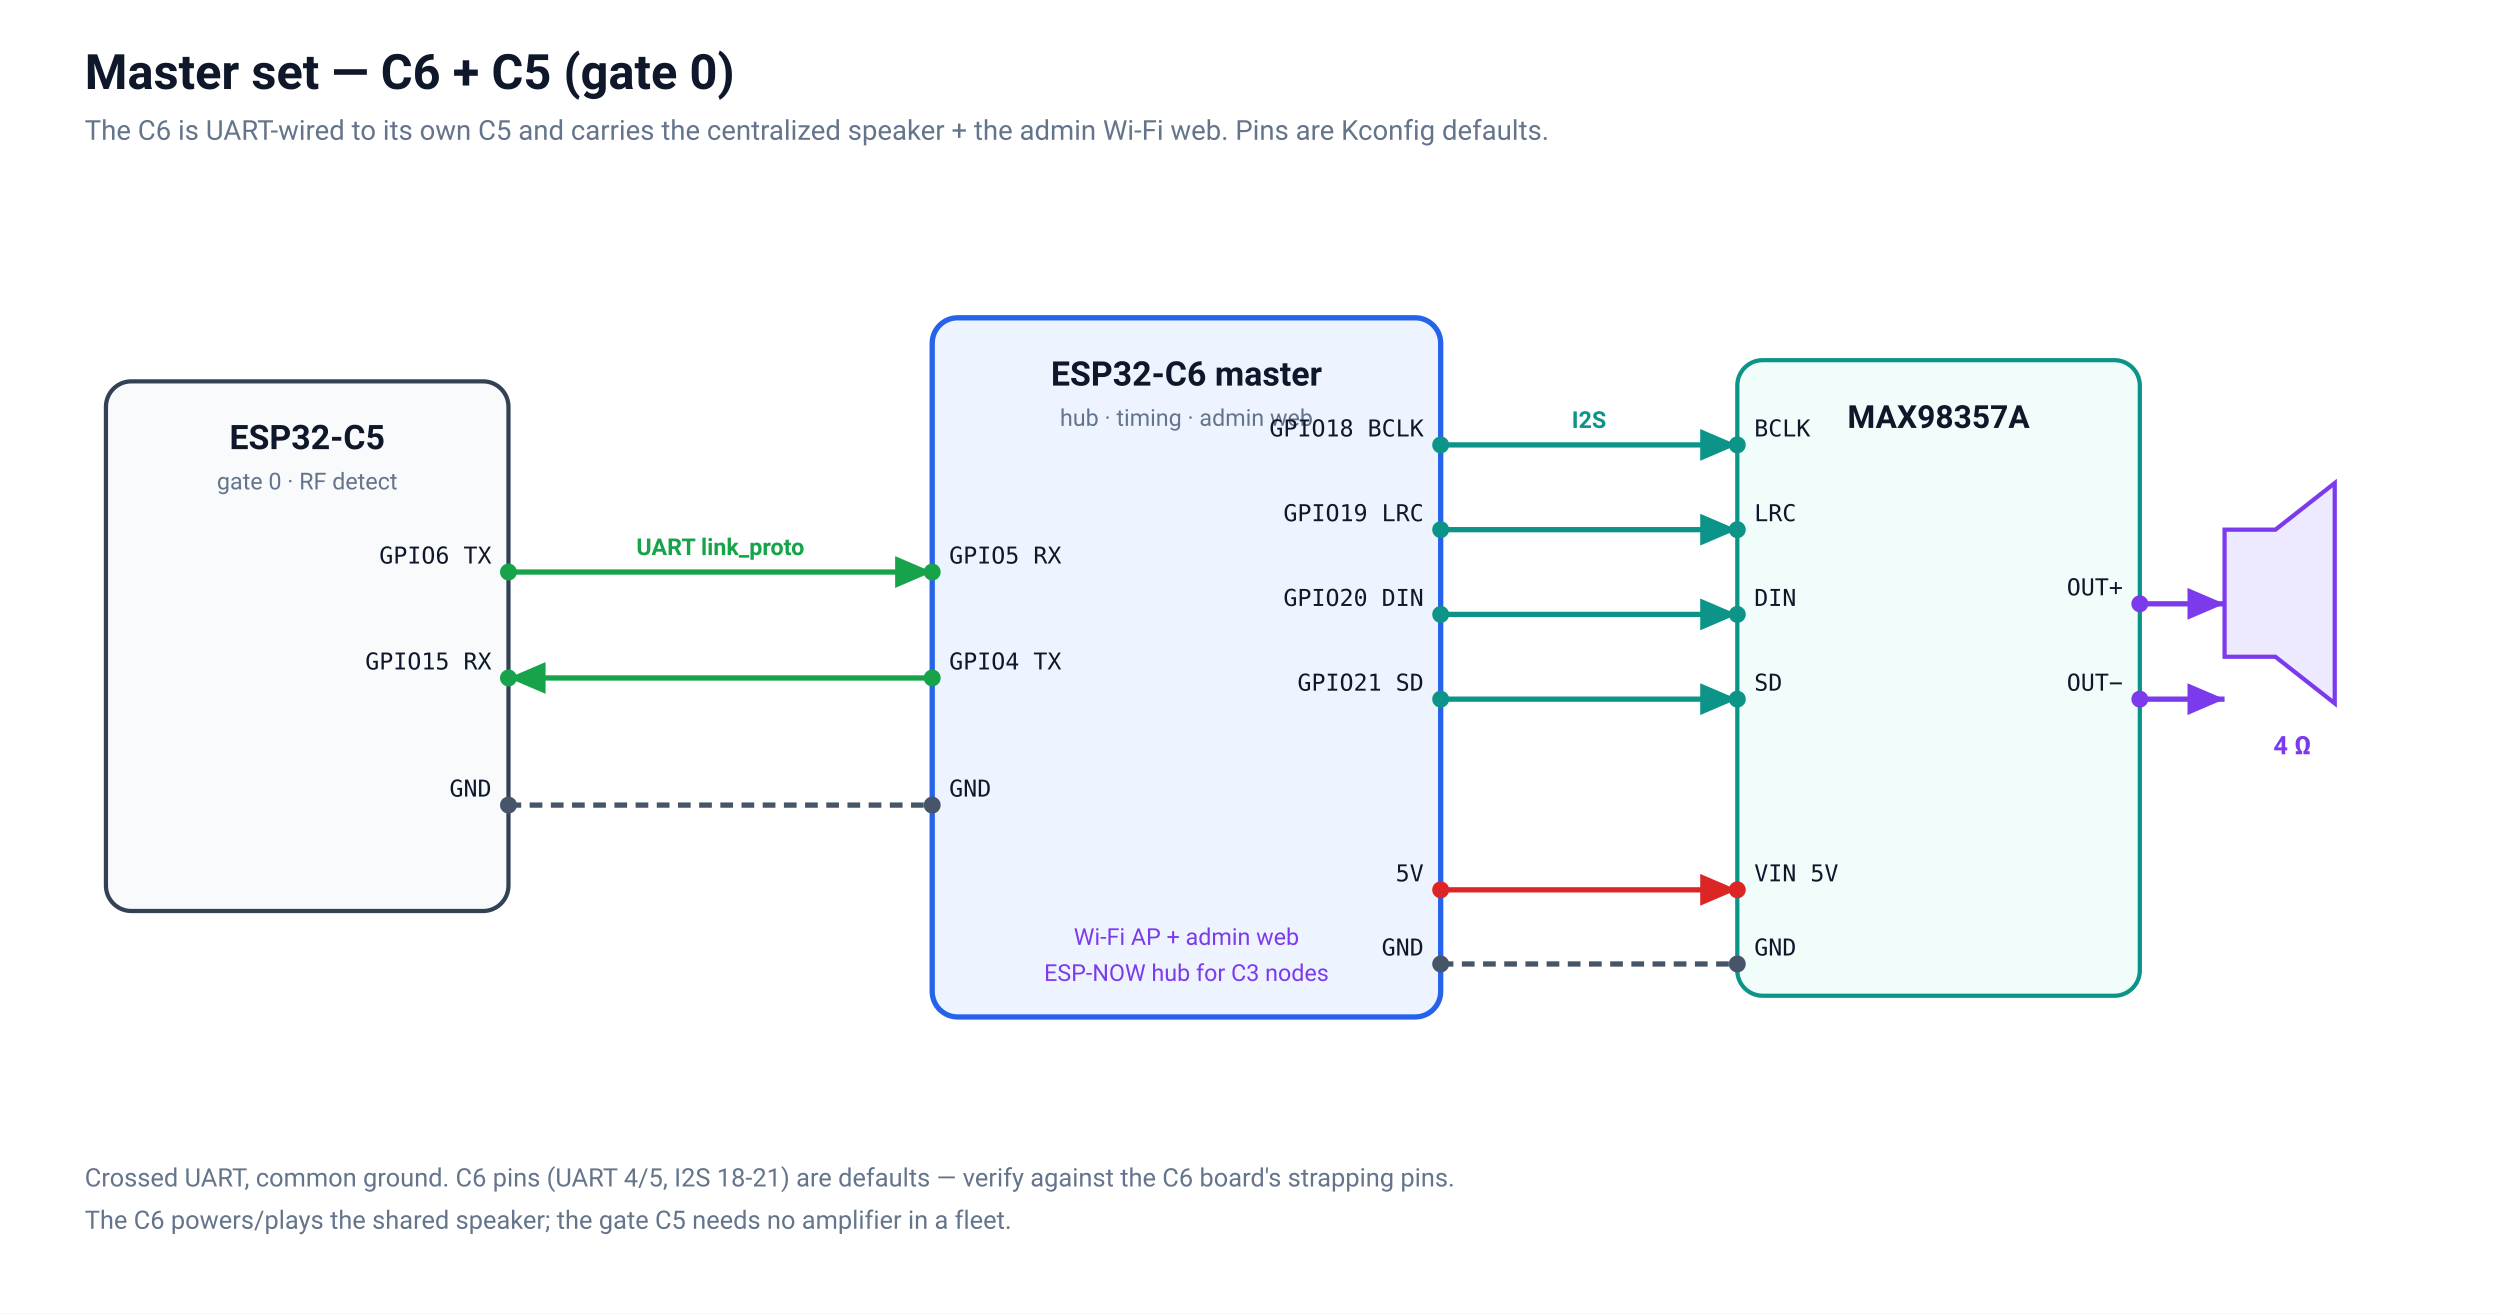
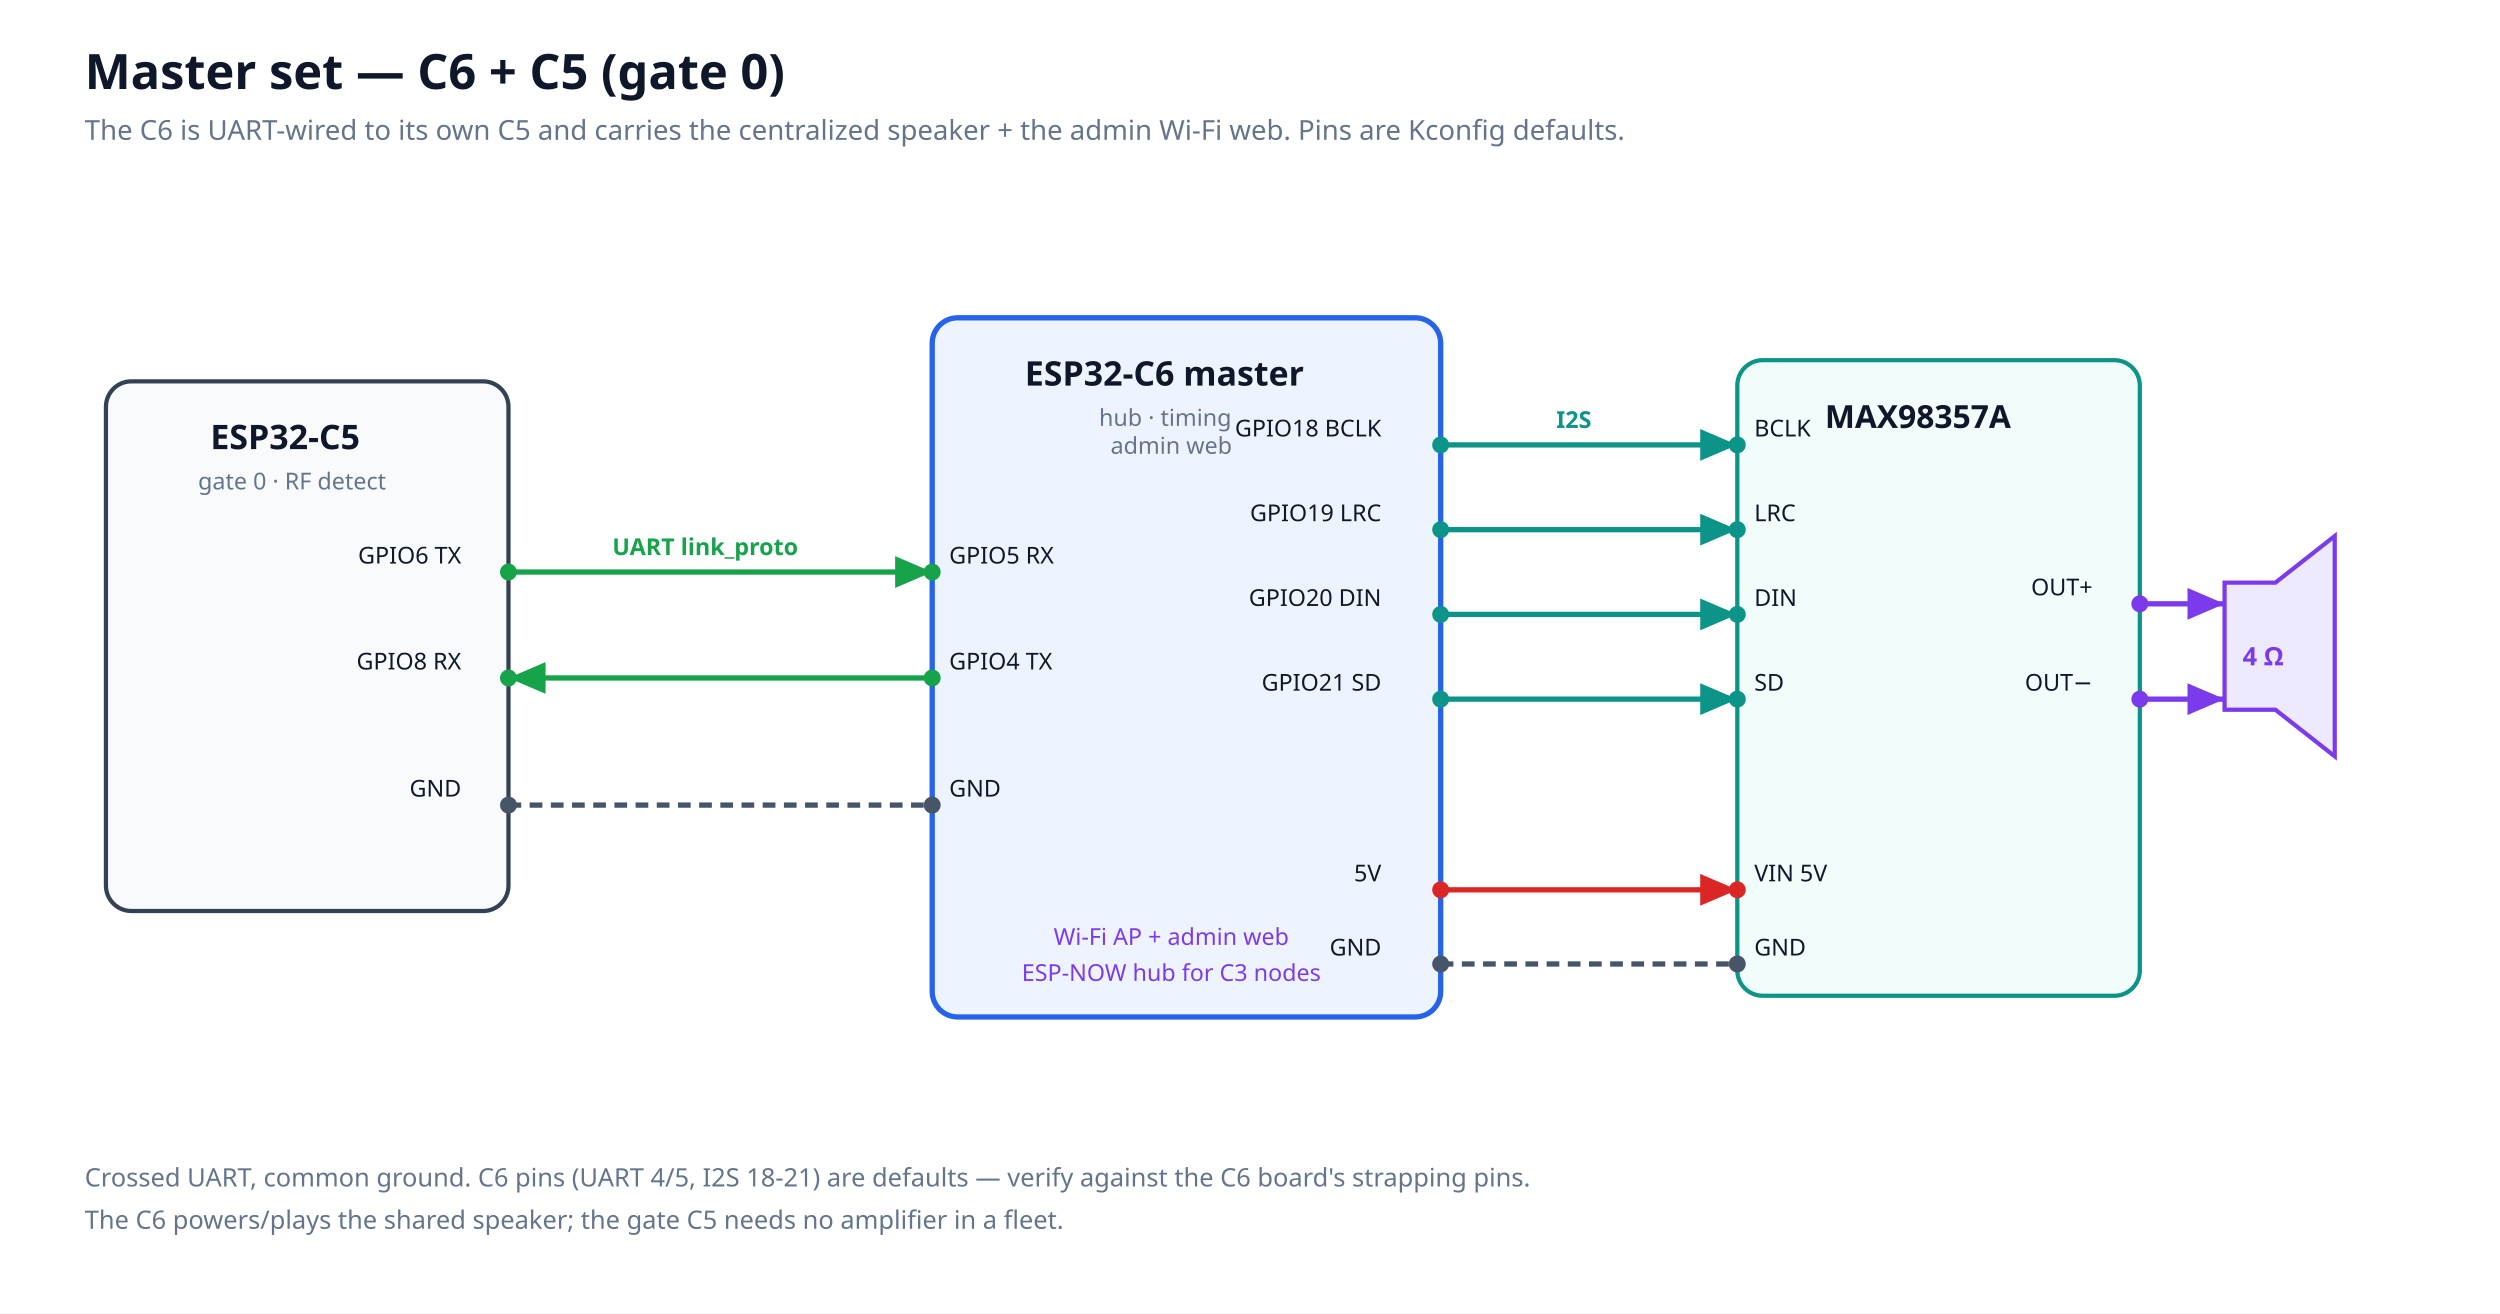
- <svg xmlns="http://www.w3.org/2000/svg" viewBox="0 0 1180 620" font-family="system-ui, -apple-system, Segoe UI, Roboto, sans-serif">
+ <svg xmlns="http://www.w3.org/2000/svg" width="1180" height="620" viewBox="0 0 1180 620">
  <defs>
-     <marker id="g" markerWidth="9" markerHeight="9" refX="7" refY="3" orient="auto">
-       <path d="M0,0 L7,3 L0,6 Z" fill="#16a34a" />
-     </marker>
-     <marker id="t" markerWidth="9" markerHeight="9" refX="7" refY="3" orient="auto">
-       <path d="M0,0 L7,3 L0,6 Z" fill="#0d9488" />
-     </marker>
-     <marker id="r" markerWidth="9" markerHeight="9" refX="7" refY="3" orient="auto">
-       <path d="M0,0 L7,3 L0,6 Z" fill="#dc2626" />
-     </marker>
-     <marker id="v" markerWidth="9" markerHeight="9" refX="7" refY="3" orient="auto">
-       <path d="M0,0 L7,3 L0,6 Z" fill="#7c3aed" />
-     </marker>
+     <clipPath id="clip-path-1">
+       <path d="M422.5 262.5 L445 262.5 L445 285 L422.5 285 Z" />
+     </clipPath>
+     <clipPath id="clip-path-2">
+       <path d="M257.5 327.5 L235 327.5 L235 305 L257.5 305 Z" />
+     </clipPath>
+     <clipPath id="clip-path-3">
+       <path d="M802.5 202.5 L825 202.5 L825 225 L802.5 225 Z" />
+     </clipPath>
+     <clipPath id="clip-path-4">
+       <path d="M802.5 242.5 L825 242.5 L825 265 L802.5 265 Z" />
+     </clipPath>
+     <clipPath id="clip-path-5">
+       <path d="M802.5 282.5 L825 282.5 L825 305 L802.5 305 Z" />
+     </clipPath>
+     <clipPath id="clip-path-6">
+       <path d="M802.5 322.5 L825 322.5 L825 345 L802.5 345 Z" />
+     </clipPath>
+     <clipPath id="clip-path-7">
+       <path d="M802.5 412.5 L825 412.5 L825 435 L802.5 435 Z" />
+     </clipPath>
+     <clipPath id="clip-path-8">
+       <path d="M1032.5 277.5 L1055 277.5 L1055 300 L1032.5 300 Z" />
+     </clipPath>
+     <clipPath id="clip-path-9">
+       <path d="M1032.5 322.5 L1055 322.5 L1055 345 L1032.5 345 Z" />
+     </clipPath>
  </defs>
-   <rect x="0" y="0" width="1180" height="620" fill="#ffffff" />
-   <text x="40" y="42" font-size="23" font-weight="700" fill="#0f172a">Master set — C6 + C5 (gate 0)</text>
-   <text x="40" y="66" font-size="13" fill="#64748b">The C6 is UART-wired to its own C5 and carries the centralized speaker + the admin Wi-Fi web. Pins are Kconfig defaults.</text>
-   <rect x="50" y="180" width="190" height="250" rx="12" fill="#f8fafc" stroke="#334155" stroke-width="2" />
-   <text x="145" y="212" font-size="16" font-weight="700" fill="#0f172a" text-anchor="middle">ESP32-C5</text>
-   <text x="145" y="231" font-size="11" fill="#64748b" text-anchor="middle">gate 0 · RF detect</text>
-   <rect x="440" y="150" width="240" height="330" rx="12" fill="#eef4ff" stroke="#2563eb" stroke-width="2.5" />
-   <text x="560" y="182" font-size="16" font-weight="700" fill="#0f172a" text-anchor="middle">ESP32-C6 master</text>
-   <text x="560" y="201" font-size="11" fill="#64748b" text-anchor="middle">hub · timing · admin web</text>
-   <rect x="820" y="170" width="190" height="300" rx="12" fill="#f0fdfa" stroke="#0d9488" stroke-width="2" />
-   <text x="915" y="202" font-size="15" font-weight="700" fill="#0f172a" text-anchor="middle">MAX98357A</text>
-   <path d="M1050,250 h24 l28,-22 v104 l-28,-22 h-24 Z" fill="#ede9fe" stroke="#7c3aed" stroke-width="2" />
-   <text x="1082" y="356" font-size="12" font-weight="600" fill="#7c3aed" text-anchor="middle">4 Ω</text>
-   <line x1="240" y1="270" x2="440" y2="270" stroke="#16a34a" stroke-width="2.5" marker-end="url(#g)" />
-   <line x1="440" y1="320" x2="240" y2="320" stroke="#16a34a" stroke-width="2.5" marker-end="url(#g)" />
-   <line x1="240" y1="380" x2="440" y2="380" stroke="#475569" stroke-width="2.5" stroke-dasharray="6 4" />
-   <text x="340" y="262" font-size="11" fill="#16a34a" text-anchor="middle" font-weight="600">UART link_proto</text>
-   <circle cx="240" cy="270" r="4" fill="#16a34a" />
-   <text x="232" y="266" font-size="11" font-family="ui-monospace,monospace" text-anchor="end" fill="#0f172a">GPIO6 TX</text>
-   <circle cx="240" cy="320" r="4" fill="#16a34a" />
-   <text x="232" y="316" font-size="11" font-family="ui-monospace,monospace" text-anchor="end" fill="#0f172a">GPIO15 RX</text>
-   <circle cx="240" cy="380" r="4" fill="#475569" />
-   <text x="232" y="376" font-size="11" font-family="ui-monospace,monospace" text-anchor="end" fill="#0f172a">GND</text>
-   <circle cx="440" cy="270" r="4" fill="#16a34a" />
-   <text x="448" y="266" font-size="11" font-family="ui-monospace,monospace" fill="#0f172a">GPIO5 RX</text>
-   <circle cx="440" cy="320" r="4" fill="#16a34a" />
-   <text x="448" y="316" font-size="11" font-family="ui-monospace,monospace" fill="#0f172a">GPIO4 TX</text>
-   <circle cx="440" cy="380" r="4" fill="#475569" />
-   <text x="448" y="376" font-size="11" font-family="ui-monospace,monospace" fill="#0f172a">GND</text>
-   <line x1="680" y1="210" x2="820" y2="210" stroke="#0d9488" stroke-width="2.5" marker-end="url(#t)" />
-   <line x1="680" y1="250" x2="820" y2="250" stroke="#0d9488" stroke-width="2.5" marker-end="url(#t)" />
-   <line x1="680" y1="290" x2="820" y2="290" stroke="#0d9488" stroke-width="2.5" marker-end="url(#t)" />
-   <line x1="680" y1="330" x2="820" y2="330" stroke="#0d9488" stroke-width="2.5" marker-end="url(#t)" />
-   <line x1="680" y1="420" x2="820" y2="420" stroke="#dc2626" stroke-width="2.5" marker-end="url(#r)" />
-   <line x1="680" y1="455" x2="820" y2="455" stroke="#475569" stroke-width="2.5" stroke-dasharray="6 4" />
-   <text x="750" y="202" font-size="11" fill="#0d9488" text-anchor="middle" font-weight="600">I2S</text>
-   <g font-size="11" font-family="ui-monospace,monospace" fill="#0f172a">
-     <circle cx="680" cy="210" r="4" fill="#0d9488" />
-     <text x="672" y="206" text-anchor="end">GPIO18 BCLK</text>
-     <circle cx="680" cy="250" r="4" fill="#0d9488" />
-     <text x="672" y="246" text-anchor="end">GPIO19 LRC</text>
-     <circle cx="680" cy="290" r="4" fill="#0d9488" />
-     <text x="672" y="286" text-anchor="end">GPIO20 DIN</text>
-     <circle cx="680" cy="330" r="4" fill="#0d9488" />
-     <text x="672" y="326" text-anchor="end">GPIO21 SD</text>
-     <circle cx="680" cy="420" r="4" fill="#dc2626" />
-     <text x="672" y="416" text-anchor="end">5V</text>
-     <circle cx="680" cy="455" r="4" fill="#475569" />
-     <text x="672" y="451" text-anchor="end">GND</text>
-     <circle cx="820" cy="210" r="4" fill="#0d9488" />
-     <text x="828" y="206">BCLK</text>
-     <circle cx="820" cy="250" r="4" fill="#0d9488" />
-     <text x="828" y="246">LRC</text>
-     <circle cx="820" cy="290" r="4" fill="#0d9488" />
-     <text x="828" y="286">DIN</text>
-     <circle cx="820" cy="330" r="4" fill="#0d9488" />
-     <text x="828" y="326">SD</text>
-     <circle cx="820" cy="420" r="4" fill="#dc2626" />
-     <text x="828" y="416">VIN 5V</text>
-     <circle cx="820" cy="455" r="4" fill="#475569" />
-     <text x="828" y="451">GND</text>
+   <g id="Layer_1" data-name="Layer 1">
+     <rect x="0" y="0" width="1180" height="620" fill="#ffffff" />
+     <text transform="matrix(1 0 0 1 40 42)" x="0" y="0" xml:space="preserve" font-family="system-ui, sans-serif" font-size="23" font-weight="bold" fill="#0f172a">
+       <tspan x="0" y="0">Master set — C6 + C5 (gate 0)</tspan>
+     </text>
+     <text transform="matrix(1 0 0 1 40 66)" x="0" y="0" xml:space="preserve" font-family="system-ui, sans-serif" font-size="13" fill="#64748b">
+       <tspan x="0" y="0">The C6 is UART-wired to its own C5 and carries the centralized speaker + the admin Wi-Fi web. Pins are Kconfig defaults.</tspan>
+     </text>
+     <path d="M62 180 L228 180 C234.627 180 240 185.373 240 192 L240 418 C240 424.627 234.627 430 228 430 L62 430 C55.373 430 50 424.627 50 418 L50 192 C50 185.373 55.373 180 62 180 Z" fill="#f8fafc" stroke="#334155" stroke-width="2" />
+     <text transform="matrix(1 0 0 1 145 212)" x="0" y="0" xml:space="preserve" font-family="system-ui, sans-serif" font-size="16" font-weight="bold" fill="#0f172a" text-anchor="middle">
+       <tspan x="0" y="0">ESP32-C5</tspan>
+     </text>
+     <text transform="matrix(1 0 0 1 145 231)" x="0" y="0" xml:space="preserve" font-family="system-ui, sans-serif" font-size="11" fill="#64748b" text-anchor="middle">
+       <tspan x="0" y="0">gate 0 · RF detect</tspan>
+     </text>
+     <path d="M452 150 L668 150 C674.627 150 680 155.373 680 162 L680 468 C680 474.627 674.627 480 668 480 L452 480 C445.373 480 440 474.627 440 468 L440 162 C440 155.373 445.373 150 452 150 Z" fill="#eef4ff" stroke="#2563eb" stroke-width="2.5" />
+     <text transform="matrix(1 0 0 1 560 182)" x="0" y="0" xml:space="preserve" font-family="system-ui, sans-serif" font-size="16" font-weight="bold" fill="#0f172a" text-anchor="middle">
+       <tspan x="0" y="0">ESP32-C6 master</tspan>
+     </text>
+     <text transform="matrix(1 0 0 1 560 201)" x="0" y="0" xml:space="preserve" font-family="system-ui, sans-serif" font-size="11" fill="#64748b" text-anchor="middle">
+       <tspan x="0" y="0">hub · timing</tspan>
+       <tspan x="0" y="13.2">admin web</tspan>
+     </text>
+     <path d="M832 170 L998 170 C1004.627 170 1010 175.373 1010 182 L1010 458 C1010 464.627 1004.627 470 998 470 L832 470 C825.373 470 820 464.627 820 458 L820 182 C820 175.373 825.373 170 832 170 Z" fill="#f0fdfa" stroke="#0d9488" stroke-width="2" />
+     <text transform="matrix(1 0 0 1 915 202)" x="0" y="0" xml:space="preserve" font-family="system-ui, sans-serif" font-size="15" font-weight="bold" fill="#0f172a" text-anchor="middle">
+       <tspan x="0" y="0">MAX98357A</tspan>
+     </text>
+     <polygon points="1050,275 1074,275 1102,253 1102,357 1074,335 1050,335" fill="#ede9fe" stroke="#7c3aed" stroke-width="2" />
+     <text transform="matrix(1 0 0 1 1076 314.044)" x="0" y="0" xml:space="preserve" font-family="system-ui, sans-serif" font-size="12" font-weight="600" fill="#7c3aed" text-anchor="middle">
+       <tspan x="0" y="0">4 Ω</tspan>
+     </text>
+     <line x1="240" y1="270" x2="440" y2="270" fill="#000000" stroke="#16a34a" stroke-width="2.5" />
+     <g clip-path="url(#clip-path-1)">
+       <polygon points="422.5,262.5 440,270 422.5,277.5" fill="#16a34a" />
+     </g>
+     <line x1="440" y1="320" x2="240" y2="320" fill="#000000" stroke="#16a34a" stroke-width="2.5" />
+     <g clip-path="url(#clip-path-2)">
+       <polygon points="257.5,327.5 240,320 257.5,312.5" fill="#16a34a" />
+     </g>
+     <line x1="240" y1="380" x2="440" y2="380" fill="#000000" stroke="#475569" stroke-width="2.5" stroke-dasharray="6 4" />
+     <text transform="matrix(1 0 0 1 340 262)" x="0" y="0" xml:space="preserve" font-family="system-ui, sans-serif" font-size="11" font-weight="600" fill="#16a34a" text-anchor="middle">
+       <tspan x="0" y="0">UART link_proto</tspan>
+     </text>
+     <circle cx="240" cy="270" r="4" fill="#16a34a" />
+     <text transform="matrix(1 0 0 1 232 266)" x="0" y="0" xml:space="preserve" font-family="ui-monospace, sans-serif" font-size="11" fill="#0f172a" text-anchor="end">
+       <tspan x="0" y="0">GPIO6 TX</tspan>
+     </text>
+     <circle cx="240" cy="320" r="4" fill="#16a34a" />
+     <text transform="matrix(1 0 0 1 232 316)" x="0" y="0" xml:space="preserve" font-family="ui-monospace, sans-serif" font-size="11" fill="#0f172a" text-anchor="end">
+       <tspan x="0" y="0">GPIO8 RX</tspan>
+     </text>
+     <circle cx="240" cy="380" r="4" fill="#475569" />
+     <text transform="matrix(1 0 0 1 232 376)" x="0" y="0" xml:space="preserve" font-family="ui-monospace, sans-serif" font-size="11" fill="#0f172a" text-anchor="end">
+       <tspan x="0" y="0">GND</tspan>
+     </text>
+     <circle cx="440" cy="270" r="4" fill="#16a34a" />
+     <text transform="matrix(1 0 0 1 448 266)" x="0" y="0" xml:space="preserve" font-family="ui-monospace, sans-serif" font-size="11" fill="#0f172a">
+       <tspan x="0" y="0">GPIO5 RX</tspan>
+     </text>
+     <circle cx="440" cy="320" r="4" fill="#16a34a" />
+     <text transform="matrix(1 0 0 1 448 316)" x="0" y="0" xml:space="preserve" font-family="ui-monospace, sans-serif" font-size="11" fill="#0f172a">
+       <tspan x="0" y="0">GPIO4 TX</tspan>
+     </text>
+     <circle cx="440" cy="380" r="4" fill="#475569" />
+     <text transform="matrix(1 0 0 1 448 376)" x="0" y="0" xml:space="preserve" font-family="ui-monospace, sans-serif" font-size="11" fill="#0f172a">
+       <tspan x="0" y="0">GND</tspan>
+     </text>
+     <line x1="680" y1="210" x2="820" y2="210" fill="#000000" stroke="#0d9488" stroke-width="2.5" />
+     <g clip-path="url(#clip-path-3)">
+       <polygon points="802.5,202.5 820,210 802.5,217.5" fill="#0d9488" />
+     </g>
+     <line x1="680" y1="250" x2="820" y2="250" fill="#000000" stroke="#0d9488" stroke-width="2.5" />
+     <g clip-path="url(#clip-path-4)">
+       <polygon points="802.5,242.5 820,250 802.5,257.5" fill="#0d9488" />
+     </g>
+     <line x1="680" y1="290" x2="820" y2="290" fill="#000000" stroke="#0d9488" stroke-width="2.5" />
+     <g clip-path="url(#clip-path-5)">
+       <polygon points="802.5,282.5 820,290 802.5,297.5" fill="#0d9488" />
+     </g>
+     <line x1="680" y1="330" x2="820" y2="330" fill="#000000" stroke="#0d9488" stroke-width="2.5" />
+     <g clip-path="url(#clip-path-6)">
+       <polygon points="802.5,322.5 820,330 802.5,337.5" fill="#0d9488" />
+     </g>
+     <line x1="680" y1="420" x2="820" y2="420" fill="#000000" stroke="#dc2626" stroke-width="2.5" />
+     <g clip-path="url(#clip-path-7)">
+       <polygon points="802.5,412.5 820,420 802.5,427.5" fill="#dc2626" />
+     </g>
+     <line x1="680" y1="455" x2="820" y2="455" fill="#000000" stroke="#475569" stroke-width="2.5" stroke-dasharray="6 4" />
+     <text transform="matrix(1 0 0 1 750 202)" x="0" y="0" xml:space="preserve" font-family="system-ui, sans-serif" font-size="11" font-weight="600" fill="#0d9488" text-anchor="middle">
+       <tspan x="0" y="0">I2S</tspan>
+     </text>
+     <g>
+       <circle cx="680" cy="210" r="4" fill="#0d9488" />
+       <text transform="matrix(1 0 0 1 672 206)" x="0" y="0" xml:space="preserve" font-family="ui-monospace, sans-serif" font-size="11" fill="#0f172a" text-anchor="end">
+         <tspan x="0" y="0">GPIO18 BCLK</tspan>
+       </text>
+       <circle cx="680" cy="250" r="4" fill="#0d9488" />
+       <text transform="matrix(1 0 0 1 672 246)" x="0" y="0" xml:space="preserve" font-family="ui-monospace, sans-serif" font-size="11" fill="#0f172a" text-anchor="end">
+         <tspan x="0" y="0">GPIO19 LRC</tspan>
+       </text>
+       <circle cx="680" cy="290" r="4" fill="#0d9488" />
+       <text transform="matrix(1 0 0 1 672 286)" x="0" y="0" xml:space="preserve" font-family="ui-monospace, sans-serif" font-size="11" fill="#0f172a" text-anchor="end">
+         <tspan x="0" y="0">GPIO20 DIN</tspan>
+       </text>
+       <circle cx="680" cy="330" r="4" fill="#0d9488" />
+       <text transform="matrix(1 0 0 1 672 326)" x="0" y="0" xml:space="preserve" font-family="ui-monospace, sans-serif" font-size="11" fill="#0f172a" text-anchor="end">
+         <tspan x="0" y="0">GPIO21 SD</tspan>
+       </text>
+       <circle cx="680" cy="420" r="4" fill="#dc2626" />
+       <text transform="matrix(1 0 0 1 672 416)" x="0" y="0" xml:space="preserve" font-family="ui-monospace, sans-serif" font-size="11" fill="#0f172a" text-anchor="end">
+         <tspan x="0" y="0">5V</tspan>
+       </text>
+       <circle cx="680" cy="455" r="4" fill="#475569" />
+       <text transform="matrix(1 0 0 1 672 451)" x="0" y="0" xml:space="preserve" font-family="ui-monospace, sans-serif" font-size="11" fill="#0f172a" text-anchor="end">
+         <tspan x="0" y="0">GND</tspan>
+       </text>
+       <circle cx="820" cy="210" r="4" fill="#0d9488" />
+       <text transform="matrix(1 0 0 1 828 206)" x="0" y="0" xml:space="preserve" font-family="ui-monospace, sans-serif" font-size="11" fill="#0f172a">
+         <tspan x="0" y="0">BCLK</tspan>
+       </text>
+       <circle cx="820" cy="250" r="4" fill="#0d9488" />
+       <text transform="matrix(1 0 0 1 828 246)" x="0" y="0" xml:space="preserve" font-family="ui-monospace, sans-serif" font-size="11" fill="#0f172a">
+         <tspan x="0" y="0">LRC</tspan>
+       </text>
+       <circle cx="820" cy="290" r="4" fill="#0d9488" />
+       <text transform="matrix(1 0 0 1 828 286)" x="0" y="0" xml:space="preserve" font-family="ui-monospace, sans-serif" font-size="11" fill="#0f172a">
+         <tspan x="0" y="0">DIN</tspan>
+       </text>
+       <circle cx="820" cy="330" r="4" fill="#0d9488" />
+       <text transform="matrix(1 0 0 1 828 326)" x="0" y="0" xml:space="preserve" font-family="ui-monospace, sans-serif" font-size="11" fill="#0f172a">
+         <tspan x="0" y="0">SD</tspan>
+       </text>
+       <circle cx="820" cy="420" r="4" fill="#dc2626" />
+       <text transform="matrix(1 0 0 1 828 416)" x="0" y="0" xml:space="preserve" font-family="ui-monospace, sans-serif" font-size="11" fill="#0f172a">
+         <tspan x="0" y="0">VIN 5V</tspan>
+       </text>
+       <circle cx="820" cy="455" r="4" fill="#475569" />
+       <text transform="matrix(1 0 0 1 828 451)" x="0" y="0" xml:space="preserve" font-family="ui-monospace, sans-serif" font-size="11" fill="#0f172a">
+         <tspan x="0" y="0">GND</tspan>
+       </text>
+     </g>
+     <line x1="1010" y1="285" x2="1050" y2="285" fill="#000000" stroke="#7c3aed" stroke-width="2.5" />
+     <g clip-path="url(#clip-path-8)">
+       <polygon points="1032.5,277.5 1050,285 1032.5,292.5" fill="#7c3aed" />
+     </g>
+     <line x1="1010" y1="330" x2="1050" y2="330" fill="#000000" stroke="#7c3aed" stroke-width="2.5" />
+     <g clip-path="url(#clip-path-9)">
+       <polygon points="1032.5,322.5 1050,330 1032.5,337.5" fill="#7c3aed" />
+     </g>
+     <circle cx="1010" cy="285" r="4" fill="#7c3aed" />
+     <text transform="matrix(1 0 0 1 1002 281)" x="0" y="0" xml:space="preserve" font-family="ui-monospace, sans-serif" font-size="11" fill="#0f172a" text-anchor="end">
+       <tspan x="0" y="0">OUT+</tspan>
+     </text>
+     <circle cx="1010" cy="330" r="4" fill="#7c3aed" />
+     <text transform="matrix(1 0 0 1 1002 326)" x="0" y="0" xml:space="preserve" font-family="ui-monospace, sans-serif" font-size="11" fill="#0f172a" text-anchor="end">
+       <tspan x="0" y="0">OUT−</tspan>
+     </text>
+     <text transform="matrix(1 0 0 1 560 446)" x="0" y="0" xml:space="preserve" font-family="system-ui, sans-serif" font-size="11" fill="#7c3aed" text-anchor="middle">
+       <tspan x="0" y="0">Wi-Fi AP + admin web</tspan>
+     </text>
+     <text transform="matrix(1 0 0 1 560 463)" x="0" y="0" xml:space="preserve" font-family="system-ui, sans-serif" font-size="11" fill="#7c3aed" text-anchor="middle">
+       <tspan x="0" y="0">ESP-NOW hub for C3 nodes</tspan>
+     </text>
+     <text transform="matrix(1 0 0 1 40 560)" x="0" y="0" xml:space="preserve" font-family="system-ui, sans-serif" font-size="12" fill="#64748b">
+       <tspan x="0" y="0">Crossed UART, common ground. C6 pins (UART 4/5, I2S 18-21) are defaults — verify against the C6 board's strapping pins.</tspan>
+     </text>
+     <text transform="matrix(1 0 0 1 40 580)" x="0" y="0" xml:space="preserve" font-family="system-ui, sans-serif" font-size="12" fill="#64748b">
+       <tspan x="0" y="0">The C6 powers/plays the shared speaker; the gate C5 needs no amplifier in a fleet.</tspan>
+     </text>
  </g>
-   <line x1="1010" y1="285" x2="1050" y2="285" stroke="#7c3aed" stroke-width="2.5" marker-end="url(#v)" />
-   <line x1="1010" y1="330" x2="1050" y2="330" stroke="#7c3aed" stroke-width="2.5" marker-end="url(#v)" />
-   <circle cx="1010" cy="285" r="4" fill="#7c3aed" />
-   <text x="1002" y="281" font-size="11" font-family="ui-monospace,monospace" text-anchor="end" fill="#0f172a">OUT+</text>
-   <circle cx="1010" cy="330" r="4" fill="#7c3aed" />
-   <text x="1002" y="326" font-size="11" font-family="ui-monospace,monospace" text-anchor="end" fill="#0f172a">OUT−</text>
-   <text x="560" y="446" font-size="11" fill="#7c3aed" text-anchor="middle">Wi-Fi AP + admin web</text>
-   <text x="560" y="463" font-size="11" fill="#7c3aed" text-anchor="middle">ESP-NOW hub for C3 nodes</text>
-   <text x="40" y="560" font-size="12" fill="#64748b">Crossed UART, common ground. C6 pins (UART 4/5, I2S 18-21) are defaults — verify against the C6 board's strapping pins.</text>
-   <text x="40" y="580" font-size="12" fill="#64748b">The C6 powers/plays the shared speaker; the gate C5 needs no amplifier in a fleet.</text>
</svg>
